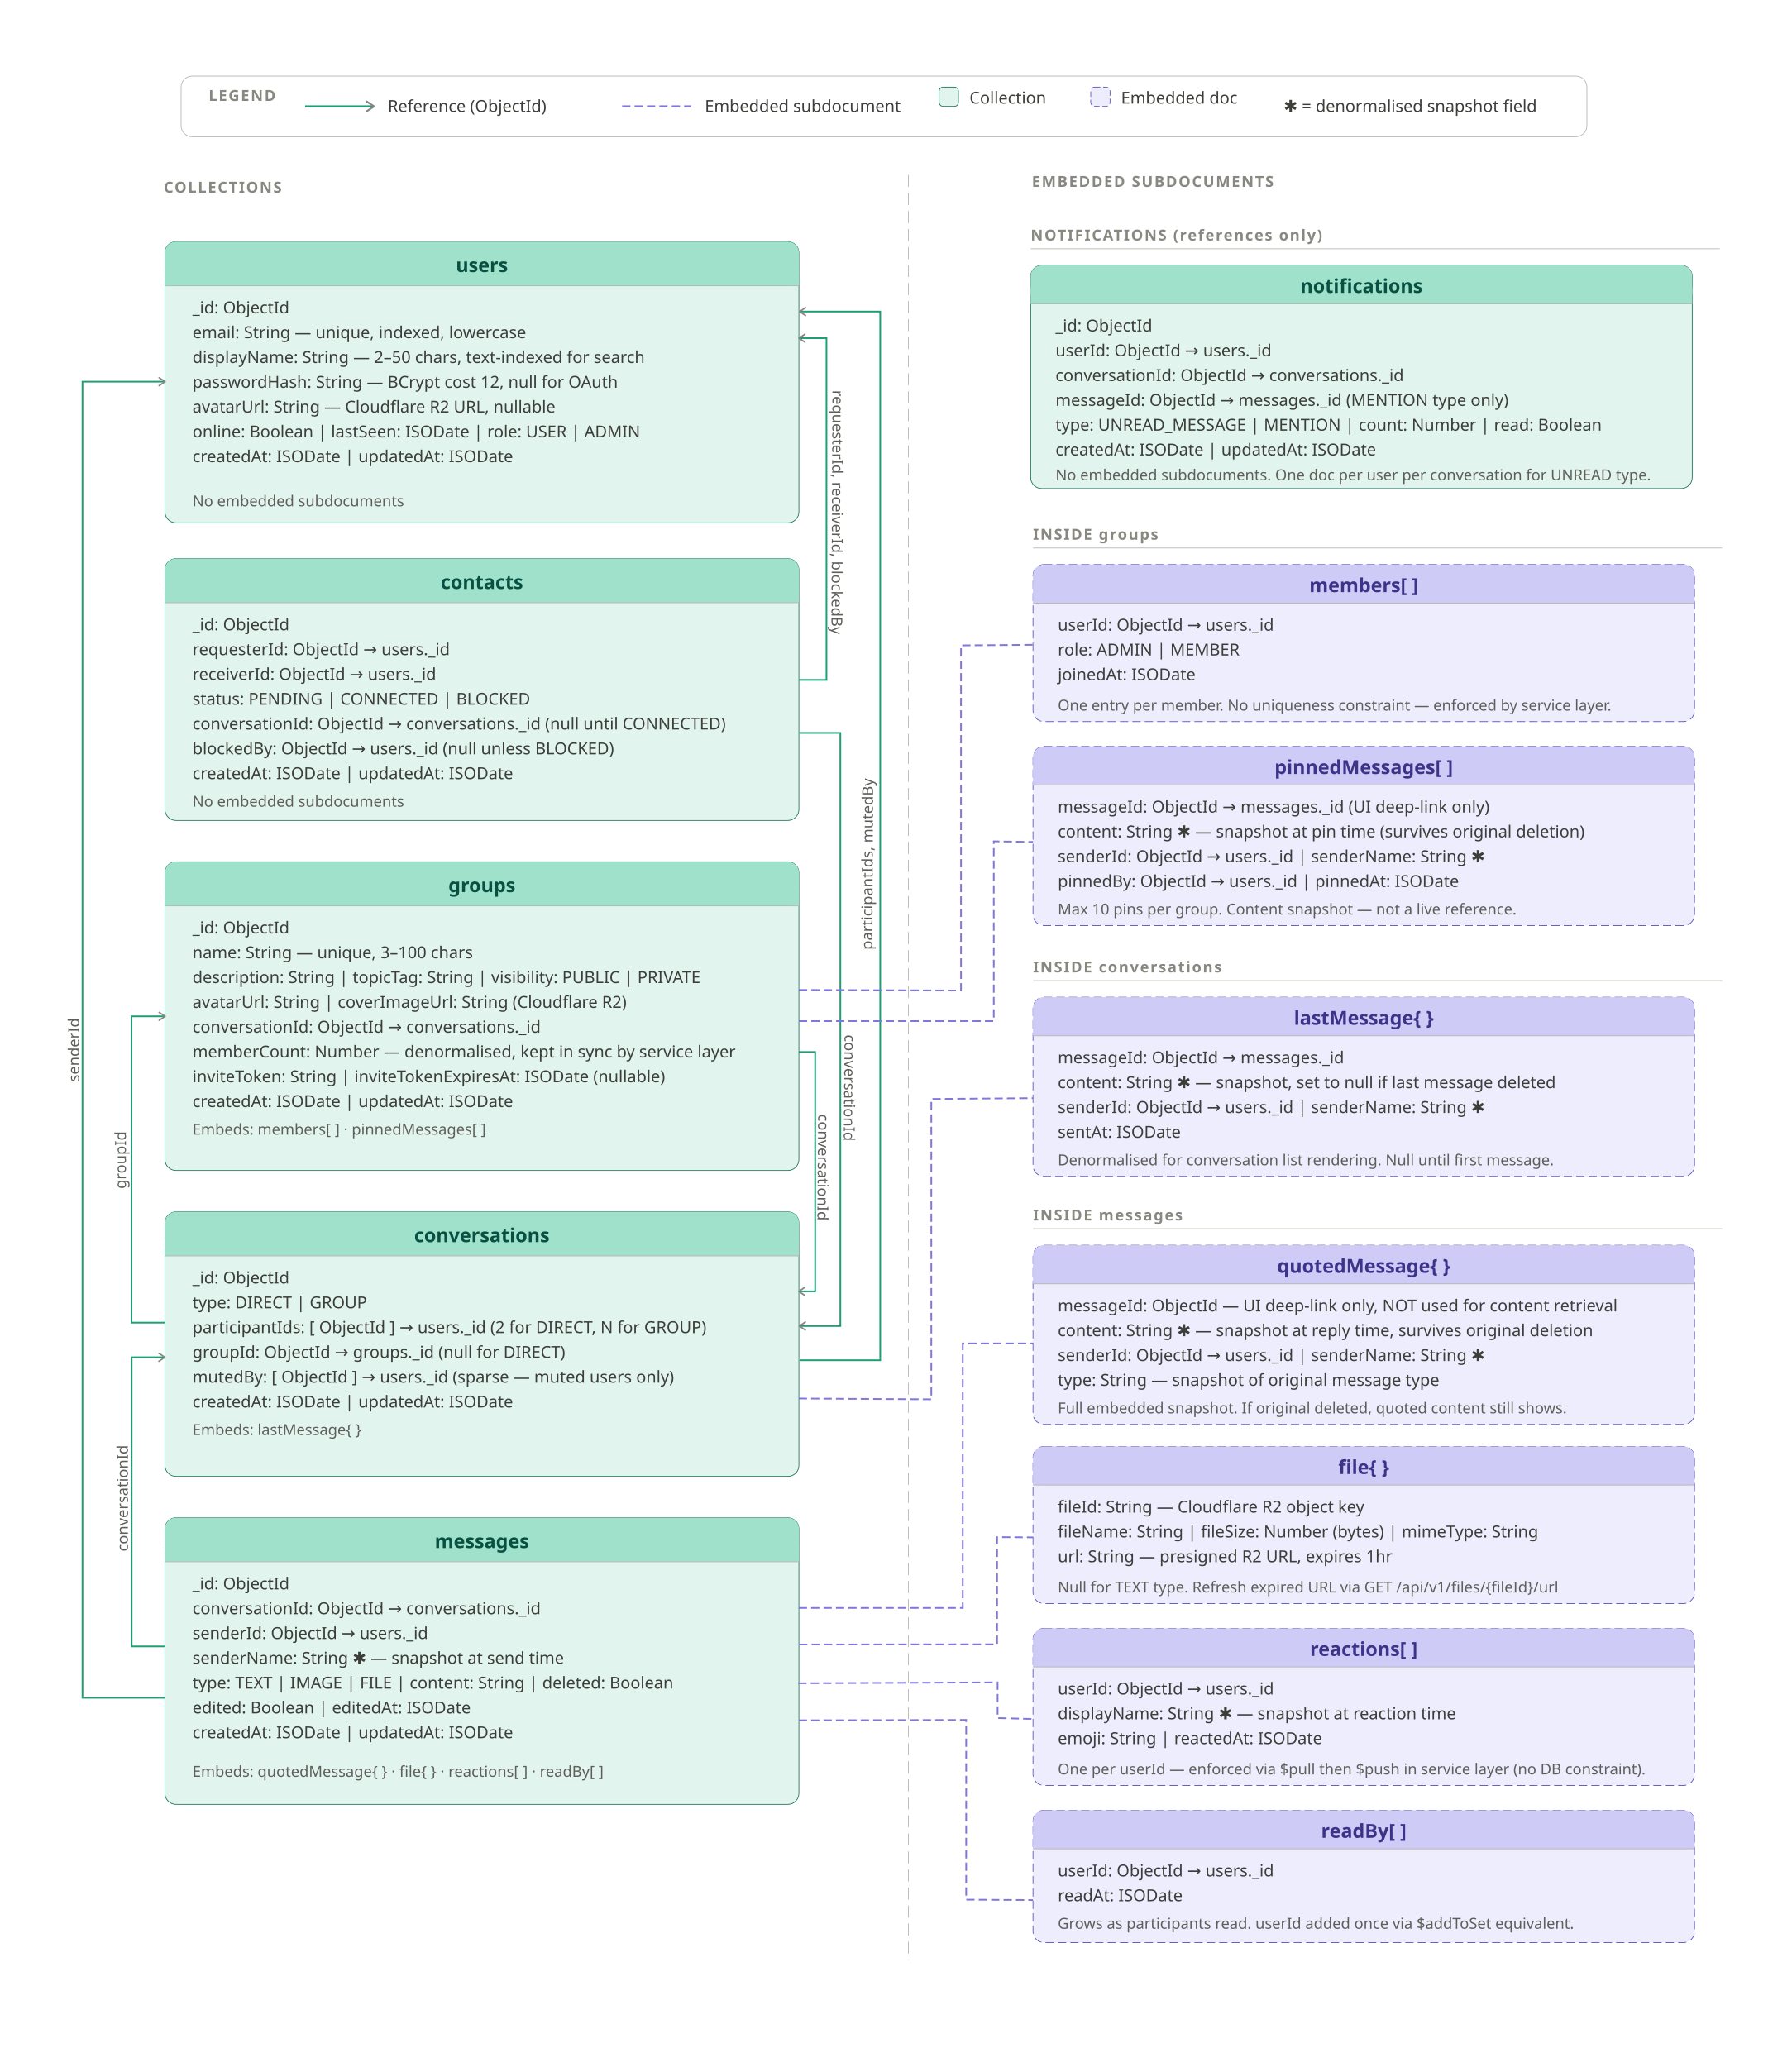
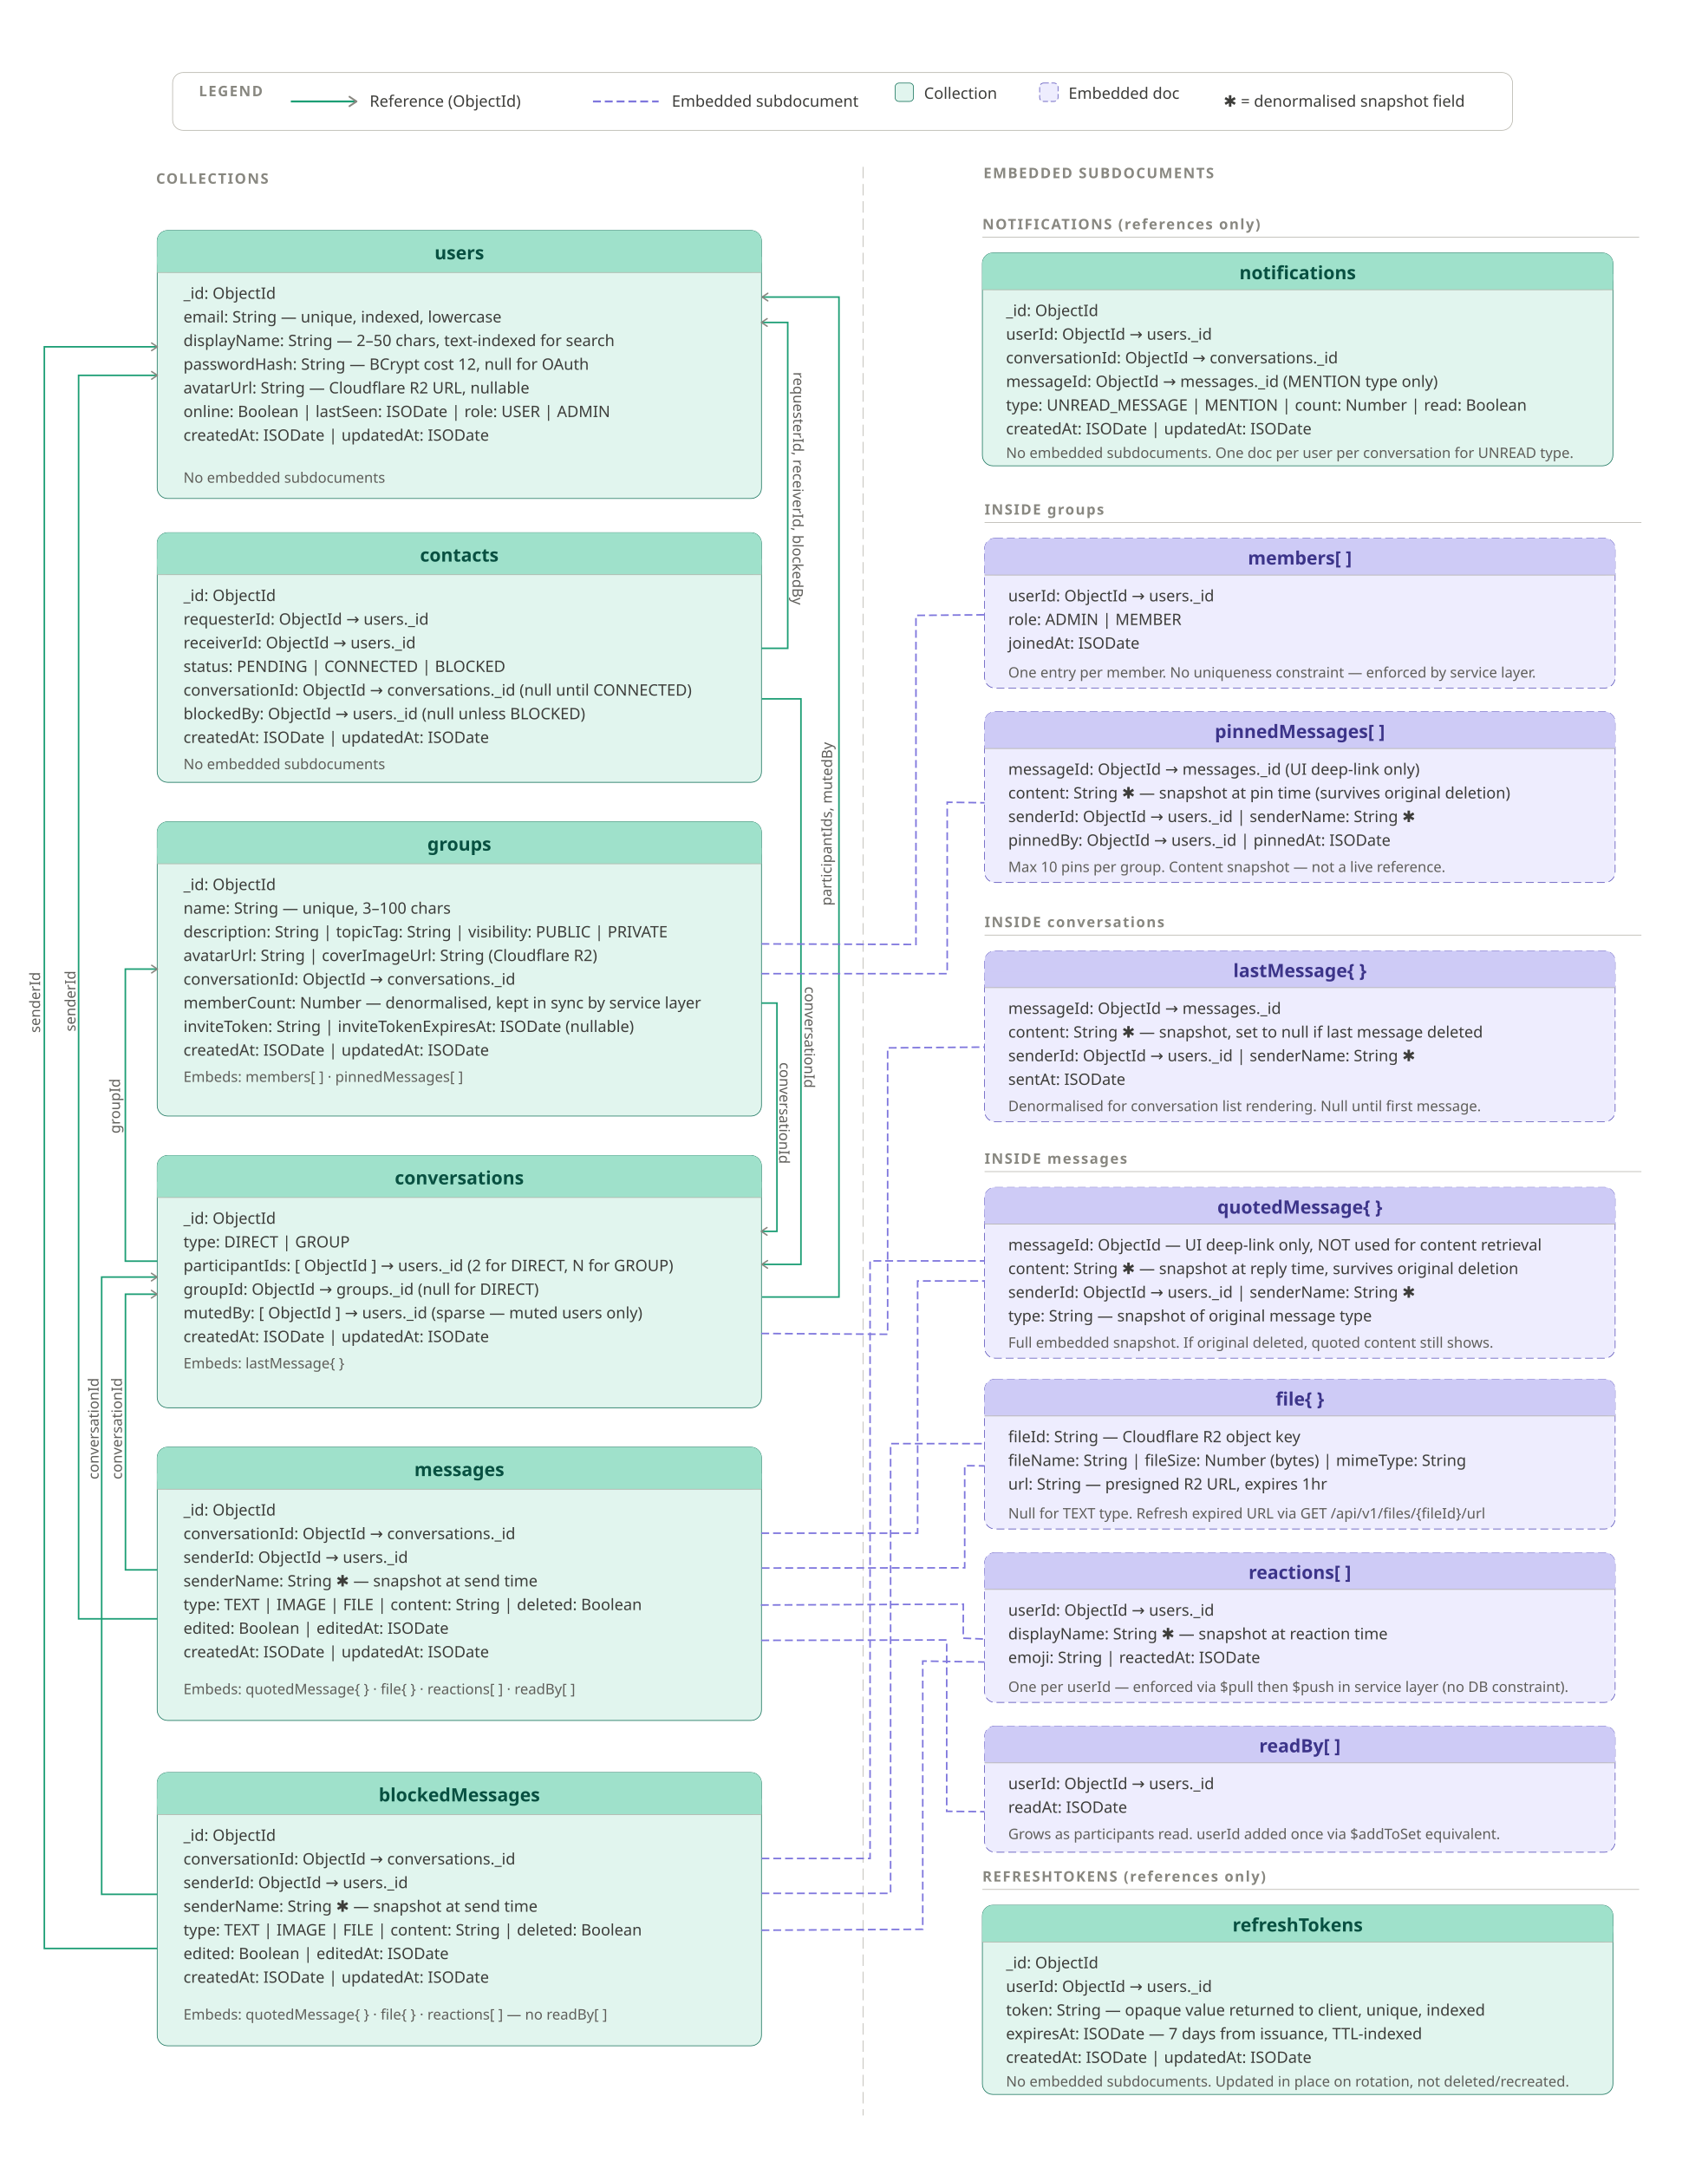
- <svg xmlns="http://www.w3.org/2000/svg" width="100%" viewBox="0 0 1300 1500" role="img" version="1.1" id="svg130">
+ <svg xmlns="http://www.w3.org/2000/svg" width="100%" viewBox="0 0 1300 1650" role="img" version="1.1" id="svg130">
  <defs id="defs1">
    <marker id="arrow" viewBox="0 0 10 10" refX="8" refY="5" markerWidth="6" markerHeight="6" orient="auto-start-reverse">
      <path d="M2 1L8 5L2 9" fill="none" stroke="#888780" stroke-width="1.5" stroke-linecap="round" stroke-linejoin="round" id="path1" />
    </marker>
    <style id="style1">
  text { font-family: ui-sans-serif, system-ui, sans-serif; fill: #3d3d3a; }
  .th  { font-size: 14px; font-weight: 600; }
  .ts  { font-size: 12px; font-weight: 400; }
  .tl  { font-size: 11px; font-weight: 400; fill: #5F5E5A; }
  .section-label { font-size: 11px; font-weight: 600; fill: #888780; letter-spacing: 1px; }
  .c-teal-box   { fill: #E1F5EE; stroke: #0F6E56; }
  .c-teal-hdr   { fill: #9FE1CB; }
  .c-teal-txt   { fill: #085041; }
  .c-purple-box { fill: #EEEDFE; stroke: #534AB7; }
  .c-purple-hdr { fill: #CECBF6; }
  .c-purple-txt { fill: #3C3489; }
  .ref-line  { stroke: #1D9E75; stroke-width: 1.2; fill: none; }
  .emb-line  { stroke: #7F77DD; stroke-width: 1.2; fill: none; stroke-dasharray: 6 3; }
  .div-line  { stroke: #B4B2A9; stroke-width: 0.5; }
</style>
  </defs>
  <rect x="131.395" y="55.216" width="1020" height="44" rx="8" fill="none" stroke="#b4b2a9" stroke-width="0.5" id="rect1" />
  <text class="section-label" x="151.395" y="73.216" id="text1">LEGEND</text>
  <line x1="221.395" y1="77.216" x2="271.395" y2="77.216" stroke="#1d9e75" stroke-width="1.5" marker-end="url(#arrow)" id="line1" />
  <text class="ts" x="281.395" y="81.216" id="text2">Reference (ObjectId)</text>
  <line x1="451.395" y1="77.216" x2="501.395" y2="77.216" stroke="#7f77dd" stroke-width="1.5" stroke-dasharray="6, 3" id="line2" />
  <text class="ts" x="511.395" y="81.216" id="text3">Embedded subdocument</text>
  <rect x="681.395" y="63.216" width="14" height="14" rx="3" fill="#e1f5ee" stroke="#0f6e56" stroke-width="0.5" id="rect3" />
  <text class="ts" x="703.395" y="75.216" id="text4">Collection</text>
  <rect x="791.395" y="63.216" width="14" height="14" rx="3" fill="#eeedfe" stroke="#534ab7" stroke-width="0.5" stroke-dasharray="4, 2" id="rect4" />
  <text class="ts" x="813.395" y="75.216" id="text5">Embedded doc</text>
  <text class="ts" x="931.395" y="81.216" id="text6">✱ = denormalised snapshot field</text>
  <text class="section-label" x="118.817" y="139.793" id="text7">COLLECTIONS</text>
  <text class="section-label" x="748.658" y="135.601" id="text8">EMBEDDED SUBDOCUMENTS</text>
-   <line x1="659.126" y1="126.955" x2="659.126" y2="1422.364" class="div-line" stroke-dasharray="8.721, 4.361" id="line8" />
+   <line x1="656.942" y1="126.955" x2="656.942" y2="1610" class="div-line" stroke-dasharray="8.721, 4.361" id="line8" />
  <rect x="119.656" y="175.402" width="460" height="204" rx="8" class="c-teal-box" stroke-width="0.5" id="rect8" />
  <rect x="119.656" y="175.402" width="460" height="32" rx="8" class="c-teal-hdr" stroke-width="0" id="rect9" />
  <rect x="119.656" y="195.402" width="460" height="12" rx="0" class="c-teal-hdr" stroke-width="0" id="rect10" />
  <text class="th c-teal-txt" x="349.656" y="197.402" text-anchor="middle" id="text10">users</text>
  <line x1="119.656" y1="207.402" x2="579.656" y2="207.402" class="div-line" id="line10" />
  <text class="ts" x="139.656" y="227.402" id="text11">_id: ObjectId</text>
  <text class="ts" x="139.656" y="245.402" id="text12">email: String — unique, indexed, lowercase</text>
  <text class="ts" x="139.656" y="263.402" id="text13">displayName: String — 2–50 chars, text-indexed for search</text>
  <text class="ts" x="139.656" y="281.402" id="text14">passwordHash: String — BCrypt cost 12, null for OAuth</text>
  <text class="ts" x="139.656" y="299.402" id="text15">avatarUrl: String — Cloudflare R2 URL, nullable</text>
  <text class="ts" x="139.656" y="317.402" id="text16">online: Boolean | lastSeen: ISODate | role: USER | ADMIN</text>
  <text class="ts" x="139.656" y="335.402" id="text17">createdAt: ISODate | updatedAt: ISODate</text>
  <text class="tl" x="139.656" y="367.402" id="text18">No embedded subdocuments</text>
  <rect x="119.656" y="405.402" width="460" height="190" rx="8" class="c-teal-box" stroke-width="0.5" id="rect18" />
  <rect x="119.656" y="405.402" width="460" height="32" rx="8" class="c-teal-hdr" stroke-width="0" id="rect19" />
  <rect x="119.656" y="425.402" width="460" height="12" rx="0" class="c-teal-hdr" stroke-width="0" id="rect20" />
  <text class="th c-teal-txt" x="349.656" y="427.402" text-anchor="middle" id="text20">contacts</text>
  <line x1="119.656" y1="437.402" x2="579.656" y2="437.402" class="div-line" id="line20" />
  <text class="ts" x="139.656" y="457.402" id="text21">_id: ObjectId</text>
  <text class="ts" x="139.656" y="475.402" id="text22">requesterId: ObjectId → users._id</text>
  <text class="ts" x="139.656" y="493.402" id="text23">receiverId: ObjectId → users._id</text>
  <text class="ts" x="139.656" y="511.402" id="text24">status: PENDING | CONNECTED | BLOCKED</text>
  <text class="ts" x="139.656" y="529.402" id="text25">conversationId: ObjectId → conversations._id (null until CONNECTED)</text>
  <text class="ts" x="139.656" y="547.402" id="text26">blockedBy: ObjectId → users._id (null unless BLOCKED)</text>
  <text class="ts" x="139.656" y="565.402" id="text27">createdAt: ISODate | updatedAt: ISODate</text>
  <text class="tl" x="139.656" y="585.402" id="text28">No embedded subdocuments</text>
  <rect x="119.656" y="625.402" width="460" height="224" rx="8" class="c-teal-box" stroke-width="0.5" id="rect28" />
  <rect x="119.656" y="625.402" width="460" height="32" rx="8" class="c-teal-hdr" stroke-width="0" id="rect29" />
  <rect x="119.656" y="645.402" width="460" height="12" rx="0" class="c-teal-hdr" stroke-width="0" id="rect30" />
  <text class="th c-teal-txt" x="349.656" y="647.402" text-anchor="middle" id="text30">groups</text>
  <line x1="119.656" y1="657.402" x2="579.656" y2="657.402" class="div-line" id="line30" />
  <text class="ts" x="139.656" y="677.402" id="text31">_id: ObjectId</text>
  <text class="ts" x="139.656" y="695.402" id="text32">name: String — unique, 3–100 chars</text>
  <text class="ts" x="139.656" y="713.402" id="text33">description: String | topicTag: String | visibility: PUBLIC | PRIVATE</text>
  <text class="ts" x="139.656" y="731.402" id="text34">avatarUrl: String | coverImageUrl: String (Cloudflare R2)</text>
  <text class="ts" x="139.656" y="749.402" id="text35">conversationId: ObjectId → conversations._id</text>
  <text class="ts" x="139.656" y="767.402" id="text36">memberCount: Number — denormalised, kept in sync by service layer</text>
  <text class="ts" x="139.656" y="785.402" id="text37">inviteToken: String | inviteTokenExpiresAt: ISODate (nullable)</text>
  <text class="ts" x="139.656" y="803.402" id="text38">createdAt: ISODate | updatedAt: ISODate</text>
  <text class="tl" x="139.656" y="823.402" id="text39">Embeds: members[ ] · pinnedMessages[ ]</text>
  <rect x="119.656" y="879.402" width="460" height="192" rx="8" class="c-teal-box" stroke-width="0.5" id="rect39" />
  <rect x="119.656" y="879.402" width="460" height="32" rx="8" class="c-teal-hdr" stroke-width="0" id="rect40" />
  <rect x="119.656" y="899.402" width="460" height="12" rx="0" class="c-teal-hdr" stroke-width="0" id="rect41" />
  <text class="th c-teal-txt" x="349.656" y="901.402" text-anchor="middle" id="text41">conversations</text>
  <line x1="119.656" y1="911.402" x2="579.656" y2="911.402" class="div-line" id="line41" />
  <text class="ts" x="139.656" y="931.402" id="text42">_id: ObjectId</text>
  <text class="ts" x="139.656" y="949.402" id="text43">type: DIRECT | GROUP</text>
  <text class="ts" x="139.656" y="967.402" id="text44">participantIds: [ ObjectId ] → users._id (2 for DIRECT, N for GROUP)</text>
  <text class="ts" x="139.656" y="985.402" id="text45">groupId: ObjectId → groups._id (null for DIRECT)</text>
  <text class="ts" x="139.656" y="1003.402" id="text46">mutedBy: [ ObjectId ] → users._id (sparse — muted users only)</text>
  <text class="ts" x="139.656" y="1021.402" id="text47">createdAt: ISODate | updatedAt: ISODate</text>
  <text class="tl" x="139.656" y="1041.401" id="text48">Embeds: lastMessage{ }</text>
  <rect x="119.656" y="1101.401" width="460" height="208" rx="8" class="c-teal-box" stroke-width="0.5" id="rect48" />
  <rect x="119.656" y="1101.401" width="460" height="32" rx="8" class="c-teal-hdr" stroke-width="0" id="rect49" />
  <rect x="119.656" y="1121.401" width="460" height="12" rx="0" class="c-teal-hdr" stroke-width="0" id="rect50" />
  <text class="th c-teal-txt" x="349.656" y="1123.401" text-anchor="middle" id="text50">messages</text>
  <line x1="119.656" y1="1133.401" x2="579.656" y2="1133.401" class="div-line" id="line50" />
  <text class="ts" x="139.656" y="1153.401" id="text51">_id: ObjectId</text>
  <text class="ts" x="139.656" y="1171.401" id="text52">conversationId: ObjectId → conversations._id</text>
  <text class="ts" x="139.656" y="1189.401" id="text53">senderId: ObjectId → users._id</text>
  <text class="ts" x="139.656" y="1207.401" id="text54">senderName: String ✱ — snapshot at send time</text>
  <text class="ts" x="139.656" y="1225.401" id="text55">type: TEXT | IMAGE | FILE | content: String | deleted: Boolean</text>
  <text class="ts" x="139.656" y="1243.401" id="text56">edited: Boolean | editedAt: ISODate</text>
  <text class="ts" x="139.656" y="1261.401" id="text57">createdAt: ISODate | updatedAt: ISODate</text>
  <text class="tl" x="139.656" y="1289.401" id="text58">Embeds: quotedMessage{ } · file{ } · reactions[ ] · readBy[ ]</text>
+   <rect x="119.656" y="1349" width="460" height="208" rx="8" class="c-teal-box" stroke-width="0.5" id="rect58-bm" />
+   <rect x="119.656" y="1349" width="460" height="32" rx="8" class="c-teal-hdr" stroke-width="0" id="rect59-bm" />
+   <rect x="119.656" y="1369" width="460" height="12" rx="0" class="c-teal-hdr" stroke-width="0" id="rect60-bm" />
+   <text class="th c-teal-txt" x="349.656" y="1371" text-anchor="middle" id="text58-bm-title">blockedMessages</text>
+   <line x1="119.656" y1="1381" x2="579.656" y2="1381" class="div-line" id="line58-bm" />
+   <text class="ts" x="139.656" y="1401" id="text58-bm1">_id: ObjectId</text>
+   <text class="ts" x="139.656" y="1419" id="text58-bm2">conversationId: ObjectId → conversations._id</text>
+   <text class="ts" x="139.656" y="1437" id="text58-bm3">senderId: ObjectId → users._id</text>
+   <text class="ts" x="139.656" y="1455" id="text58-bm4">senderName: String ✱ — snapshot at send time</text>
+   <text class="ts" x="139.656" y="1473" id="text58-bm5">type: TEXT | IMAGE | FILE | content: String | deleted: Boolean</text>
+   <text class="ts" x="139.656" y="1491" id="text58-bm6">edited: Boolean | editedAt: ISODate</text>
+   <text class="ts" x="139.656" y="1509" id="text58-bm7">createdAt: ISODate | updatedAt: ISODate</text>
+   <text class="tl" x="139.656" y="1537" id="text58-bm-note">Embeds: quotedMessage{ } · file{ } · reactions[ ] — no readBy[ ]</text>
  <text class="section-label" x="749.497" y="391.665" id="text59">INSIDE groups</text>
  <line x1="749.497" y1="397.665" x2="1249.497" y2="397.665" class="div-line" id="line59" />
  <rect x="749.497" y="409.665" width="480" height="114" rx="8" class="c-purple-box" stroke-width="0.5" stroke-dasharray="6, 3" id="rect59" />
  <rect x="749.497" y="409.665" width="480" height="28" rx="8" class="c-purple-hdr" stroke-width="0" id="rect60" />
  <rect x="749.497" y="425.665" width="480" height="12" rx="0" class="c-purple-hdr" stroke-width="0" id="rect61" />
  <text class="th c-purple-txt" x="989.497" y="429.665" text-anchor="middle" id="text61">members[ ]</text>
  <line x1="749.497" y1="437.665" x2="1229.497" y2="437.665" class="div-line" id="line61" />
  <text class="ts" x="767.497" y="457.665" id="text62">userId: ObjectId → users._id</text>
  <text class="ts" x="767.497" y="475.665" id="text63">role: ADMIN | MEMBER</text>
  <text class="ts" x="767.497" y="493.665" id="text64">joinedAt: ISODate</text>
  <text class="tl" x="767.497" y="515.665" id="text65">One entry per member. No uniqueness constraint — enforced by service layer.</text>
  <rect x="749.497" y="541.665" width="480" height="130" rx="8" class="c-purple-box" stroke-width="0.5" stroke-dasharray="6, 3" id="rect65" />
  <rect x="749.497" y="541.665" width="480" height="28" rx="8" class="c-purple-hdr" stroke-width="0" id="rect66" />
  <rect x="749.497" y="557.665" width="480" height="12" rx="0" class="c-purple-hdr" stroke-width="0" id="rect67" />
  <text class="th c-purple-txt" x="989.497" y="561.665" text-anchor="middle" id="text67">pinnedMessages[ ]</text>
  <line x1="749.497" y1="569.665" x2="1229.497" y2="569.665" class="div-line" id="line67" />
  <text class="ts" x="767.497" y="589.665" id="text68">messageId: ObjectId → messages._id (UI deep-link only)</text>
  <text class="ts" x="767.497" y="607.665" id="text69">content: String ✱ — snapshot at pin time (survives original deletion)</text>
  <text class="ts" x="767.497" y="625.665" id="text70">senderId: ObjectId → users._id | senderName: String ✱</text>
  <text class="ts" x="767.497" y="643.665" id="text71">pinnedBy: ObjectId → users._id | pinnedAt: ISODate</text>
  <text class="tl" x="767.497" y="663.665" id="text72">Max 10 pins per group. Content snapshot — not a live reference.</text>
  <text class="section-label" x="749.497" y="705.665" id="text73">INSIDE conversations</text>
  <line x1="749.497" y1="711.665" x2="1249.497" y2="711.665" class="div-line" id="line73" />
  <rect x="749.497" y="723.665" width="480" height="130" rx="8" class="c-purple-box" stroke-width="0.5" stroke-dasharray="6, 3" id="rect73" />
  <rect x="749.497" y="723.665" width="480" height="28" rx="8" class="c-purple-hdr" stroke-width="0" id="rect74" />
  <rect x="749.497" y="739.665" width="480" height="12" rx="0" class="c-purple-hdr" stroke-width="0" id="rect75" />
  <text class="th c-purple-txt" x="989.497" y="743.665" text-anchor="middle" id="text75">lastMessage{ }</text>
  <line x1="749.497" y1="751.665" x2="1229.497" y2="751.665" class="div-line" id="line75" />
  <text class="ts" x="767.497" y="771.665" id="text76">messageId: ObjectId → messages._id</text>
  <text class="ts" x="767.497" y="789.665" id="text77">content: String ✱ — snapshot, set to null if last message deleted</text>
  <text class="ts" x="767.497" y="807.665" id="text78">senderId: ObjectId → users._id | senderName: String ✱</text>
  <text class="ts" x="767.497" y="825.665" id="text79">sentAt: ISODate</text>
  <text class="tl" x="767.497" y="845.665" id="text80">Denormalised for conversation list rendering. Null until first message.</text>
  <text class="section-label" x="749.497" y="885.665" id="text81">INSIDE messages</text>
  <line x1="749.497" y1="891.665" x2="1249.497" y2="891.665" class="div-line" id="line81" />
  <rect x="749.497" y="903.665" width="480" height="130" rx="8" class="c-purple-box" stroke-width="0.5" stroke-dasharray="6, 3" id="rect81" />
  <rect x="749.497" y="903.665" width="480" height="28" rx="8" class="c-purple-hdr" stroke-width="0" id="rect82" />
  <rect x="749.497" y="919.665" width="480" height="12" rx="0" class="c-purple-hdr" stroke-width="0" id="rect83" />
  <text class="th c-purple-txt" x="989.497" y="923.665" text-anchor="middle" id="text83">quotedMessage{ }</text>
  <line x1="749.497" y1="931.665" x2="1229.497" y2="931.665" class="div-line" id="line83" />
  <text class="ts" x="767.497" y="951.665" id="text84">messageId: ObjectId — UI deep-link only, NOT used for content retrieval</text>
  <text class="ts" x="767.497" y="969.665" id="text85">content: String ✱ — snapshot at reply time, survives original deletion</text>
  <text class="ts" x="767.497" y="987.665" id="text86">senderId: ObjectId → users._id | senderName: String ✱</text>
  <text class="ts" x="767.497" y="1005.665" id="text87">type: String — snapshot of original message type</text>
  <text class="tl" x="767.497" y="1025.665" id="text88">Full embedded snapshot. If original deleted, quoted content still shows.</text>
  <rect x="749.497" y="1049.665" width="480" height="114" rx="8" class="c-purple-box" stroke-width="0.5" stroke-dasharray="6, 3" id="rect88" />
  <rect x="749.497" y="1049.665" width="480" height="28" rx="8" class="c-purple-hdr" stroke-width="0" id="rect89" />
  <rect x="749.497" y="1065.665" width="480" height="12" rx="0" class="c-purple-hdr" stroke-width="0" id="rect90" />
  <text class="th c-purple-txt" x="989.497" y="1069.665" text-anchor="middle" id="text90">file{ }</text>
  <line x1="749.497" y1="1077.665" x2="1229.497" y2="1077.665" class="div-line" id="line90" />
  <text class="ts" x="767.497" y="1097.665" id="text91">fileId: String — Cloudflare R2 object key</text>
  <text class="ts" x="767.497" y="1115.665" id="text92">fileName: String | fileSize: Number (bytes) | mimeType: String</text>
  <text class="ts" x="767.497" y="1133.665" id="text93">url: String — presigned R2 URL, expires 1hr</text>
  <text class="tl" x="767.497" y="1155.665" id="text94">Null for TEXT type. Refresh expired URL via GET /api/v1/files/{fileId}/url</text>
  <rect x="749.497" y="1181.665" width="480" height="114" rx="8" class="c-purple-box" stroke-width="0.5" stroke-dasharray="6, 3" id="rect94" />
  <rect x="749.497" y="1181.665" width="480" height="28" rx="8" class="c-purple-hdr" stroke-width="0" id="rect95" />
  <rect x="749.497" y="1197.665" width="480" height="12" rx="0" class="c-purple-hdr" stroke-width="0" id="rect96" />
  <text class="th c-purple-txt" x="989.497" y="1201.665" text-anchor="middle" id="text96">reactions[ ]</text>
  <line x1="749.497" y1="1209.665" x2="1229.497" y2="1209.665" class="div-line" id="line96" />
  <text class="ts" x="767.497" y="1229.665" id="text97">userId: ObjectId → users._id</text>
  <text class="ts" x="767.497" y="1247.665" id="text98">displayName: String ✱ — snapshot at reaction time</text>
  <text class="ts" x="767.497" y="1265.665" id="text99">emoji: String | reactedAt: ISODate</text>
  <text class="tl" x="767.497" y="1287.665" id="text100">One per userId — enforced via $pull then $push in service layer (no DB constraint).</text>
  <rect x="749.497" y="1313.665" width="480" height="96" rx="8" class="c-purple-box" stroke-width="0.5" stroke-dasharray="6, 3" id="rect100" />
  <rect x="749.497" y="1313.665" width="480" height="28" rx="8" class="c-purple-hdr" stroke-width="0" id="rect101" />
  <rect x="749.497" y="1329.665" width="480" height="12" rx="0" class="c-purple-hdr" stroke-width="0" id="rect102" />
  <text class="th c-purple-txt" x="989.497" y="1333.665" text-anchor="middle" id="text102">readBy[ ]</text>
  <line x1="749.497" y1="1341.665" x2="1229.497" y2="1341.665" class="div-line" id="line102" />
  <text class="ts" x="767.497" y="1361.665" id="text103">userId: ObjectId → users._id</text>
  <text class="ts" x="767.497" y="1379.665" id="text104">readAt: ISODate</text>
  <text class="tl" x="767.497" y="1399.665" id="text105">Grows as participants read. userId added once via $addToSet equivalent.</text>
  <text class="section-label" x="747.82" y="174.526" id="text106">NOTIFICATIONS (references only)</text>
  <line x1="747.82" y1="180.526" x2="1247.82" y2="180.526" class="div-line" id="line106" />
  <rect x="747.82" y="192.526" width="480" height="162" rx="8" class="c-teal-box" stroke-width="0.5" id="rect106" />
  <rect x="747.82" y="192.526" width="480" height="28" rx="8" class="c-teal-hdr" stroke-width="0" id="rect107" />
  <rect x="747.82" y="208.526" width="480" height="12" rx="0" class="c-teal-hdr" stroke-width="0" id="rect108" />
  <text class="th c-teal-txt" x="987.82" y="212.526" text-anchor="middle" id="text108">notifications</text>
  <line x1="747.82" y1="220.526" x2="1227.82" y2="220.526" class="div-line" id="line108" />
  <text class="ts" x="765.82" y="240.526" id="text109">_id: ObjectId</text>
  <text class="ts" x="765.82" y="258.526" id="text110">userId: ObjectId → users._id</text>
  <text class="ts" x="765.82" y="276.526" id="text111">conversationId: ObjectId → conversations._id</text>
  <text class="ts" x="765.82" y="294.526" id="text112">messageId: ObjectId → messages._id (MENTION type only)</text>
  <text class="ts" x="765.82" y="312.526" id="text113">type: UNREAD_MESSAGE | MENTION | count: Number | read: Boolean</text>
  <text class="ts" x="765.82" y="330.526" id="text114">createdAt: ISODate | updatedAt: ISODate</text>
  <text class="tl" x="765.82" y="348.526" id="text115">No embedded subdocuments. One doc per user per conversation for UNREAD type.</text>
+   <text class="section-label" x="747.82" y="1432" id="text115-rt-label">REFRESHTOKENS (references only)</text>
+   <line x1="747.82" y1="1438" x2="1247.82" y2="1438" class="div-line" id="line115-rt" />
+   <rect x="747.82" y="1450" width="480" height="144" rx="8" class="c-teal-box" stroke-width="0.5" id="rect115-rt" />
+   <rect x="747.82" y="1450" width="480" height="28" rx="8" class="c-teal-hdr" stroke-width="0" id="rect116-rt" />
+   <rect x="747.82" y="1466" width="480" height="12" rx="0" class="c-teal-hdr" stroke-width="0" id="rect117-rt" />
+   <text class="th c-teal-txt" x="987.82" y="1470" text-anchor="middle" id="text115-rt-title">refreshTokens</text>
+   <line x1="747.82" y1="1478" x2="1227.82" y2="1478" class="div-line" id="line116-rt" />
+   <text class="ts" x="765.82" y="1498" id="text115-rt1">_id: ObjectId</text>
+   <text class="ts" x="765.82" y="1516" id="text115-rt2">userId: ObjectId → users._id</text>
+   <text class="ts" x="765.82" y="1534" id="text115-rt3">token: String — opaque value returned to client, unique, indexed</text>
+   <text class="ts" x="765.82" y="1552" id="text115-rt4">expiresAt: ISODate — 7 days from issuance, TTL-indexed</text>
+   <text class="ts" x="765.82" y="1570" id="text115-rt5">createdAt: ISODate | updatedAt: ISODate</text>
+   <text class="tl" x="765.82" y="1588" id="text115-rt-note">No embedded subdocuments. Updated in place on rotation, not deleted/recreated.</text>
  <path d="m 579.656,493.402 h 20 v -248 h -20" class="ref-line" marker-end="url(#arrow)" id="path115" />
  <text class="tl" x="280.325" y="-605.338" id="text116" transform="rotate(90.26351)" style="font-size:11px">requesterId, receiverId, blockedBy</text>
  <path d="m 579.952,531.874 h 29.764 v 430.407 h -29.764" class="ref-line" marker-end="url(#arrow)" id="path118" />
  <path d="m 579.532,763.412 h 11.913 v 173.732 h -11.913" class="ref-line" marker-end="url(#arrow)" id="path119" />
  <path d="m 580.155,987.117 h 58.5 v -761.035 h -58.5" class="ref-line" marker-end="url(#arrow)" id="path120" />
  <text class="tl" x="-685.913" y="636.528" id="text120" transform="rotate(-89.69379)">participantIds, mutedBy</text>
  <path d="M 119.791,959.818 H 95.421 v -222.28 h 24.371" class="ref-line" marker-end="url(#arrow)" id="path121" />
  <text class="tl" x="-862.728" y="91.35" transform="rotate(-90)" id="text122">groupId</text>
  <path d="M 119.616,1194.773 H 95.515 V 984.964 h 24.101" class="ref-line" marker-end="url(#arrow)" id="path122" />
  <text class="tl" x="-1125.91" y="92.817" transform="rotate(-90)" id="text123">conversationId</text>
-   <path d="M 119.777,1232.055 H 59.842 V 276.963 H 119.777" class="ref-line" marker-end="url(#arrow)" id="path123" />
+   <path d="M 119.782,1232.056 H 59.837 V 285.675 h 59.945" class="ref-line" marker-end="url(#arrow)" id="path123" />
+   <path d="M 119.643,1482.922 H 33.756 V 263.944 h 85.997" class="ref-line" marker-end="url(#arrow)" id="path123-bm1" />
+   <path d="M 119.627,1441.698 H 77.394 V 971.936 h 42.233" class="ref-line" marker-end="url(#arrow)" id="path123-bm2" />
  <path d="m 579.658,718.377 117.608,0.439 V 468.351 l 52.228,-0.439" class="emb-line" id="path124" />
  <path d="M 579.637,741.019 H 721.052 V 610.562 l 28.445,0.419" class="emb-line" id="path125" />
  <path d="m 579.515,1014.874 96.195,0.593 V 797.507 l 73.788,-0.593" class="emb-line" id="path126" />
  <path d="M 579.515,1166.863 H 698.536 V 974.912 h 50.961" class="emb-line" id="path127" />
-   <path d="m 579.81,1193.388 143.636,-0.164 v -77.749 l 26.053,0.164" class="emb-line" id="path128" />
-   <path d="m 579.225,1221.537 144.596,-0.664 v 25.908 l 25.669,0.664" class="emb-line" id="path129" />
-   <path d="m 579.515,1248.425 121.493,-0.296 v 130.405 l 48.489,0.296" class="emb-line" id="path130" />
+   <path d="m 579.81,1193.388 154.558,-0.164 v -77.749 l 15.13,0.164" class="emb-line" id="path128" />
+   <path d="m 579.225,1221.537 154.062,-0.664 v 25.908 l 16.203,0.664" class="emb-line" id="path129" />
+   <path d="m 579.515,1248.425 141.154,-0.296 v 130.405 l 28.829,0.296" class="emb-line" id="path130" />
+   <path d="M 579.656,1414.439 H 662.33 V 959.642 h 87.167" class="emb-line" id="path130-bm1" />
+   <path d="m 579.656,1440.969 h 98.305 v -342.264 h 71.536" class="emb-line" id="path130-bm2" />
+   <path d="m 579.656,1469.039 122.771,-0.728 v -204.132 l 47.07,0.728" class="emb-line" id="path130-bm3" />
  <text class="tl" x="803.938" y="-599.777" transform="rotate(90.43638)" id="text123-4" style="font-weight:400;font-size:11px;font-family:ui-sans-serif, system-ui, sans-serif;fill:#5f5e5a">conversationId</text>
  <text class="tl" x="746.108" y="-618.497" transform="rotate(90.43638)" id="text123-4-2" style="font-weight:400;font-size:11px;font-family:ui-sans-serif, system-ui, sans-serif;fill:#5f5e5a">conversationId</text>
  <text class="tl" x="-785.066" y="57.429" transform="rotate(-90)" id="text123-5" style="font-weight:400;font-size:11px;font-family:ui-sans-serif, system-ui, sans-serif;fill:#5f5e5a">senderId</text>
+   <text class="tl" x="-1125.961" y="75.055" transform="rotate(-90)" id="text123-8" style="font-weight:400;font-size:11px;font-family:ui-sans-serif, system-ui, sans-serif;fill:#5f5e5a">conversationId</text>
+   <text class="tl" x="-786.047" y="30.512" transform="rotate(-90)" id="text123-5-5" style="font-weight:400;font-size:11px;font-family:ui-sans-serif, system-ui, sans-serif;fill:#5f5e5a">senderId</text>
</svg>
